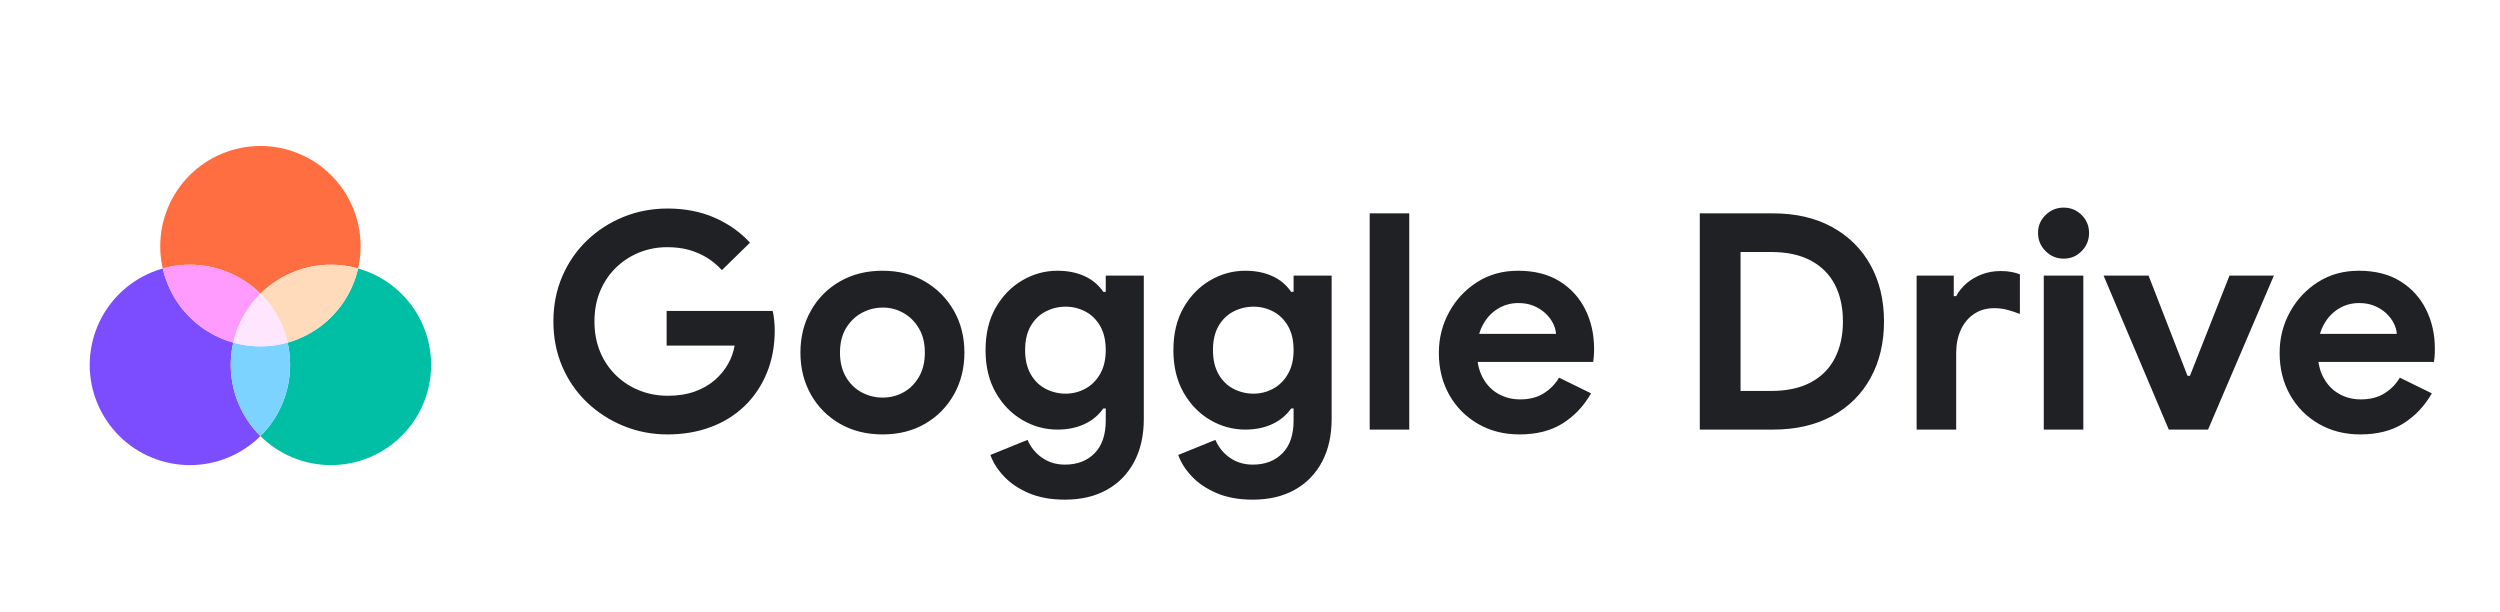
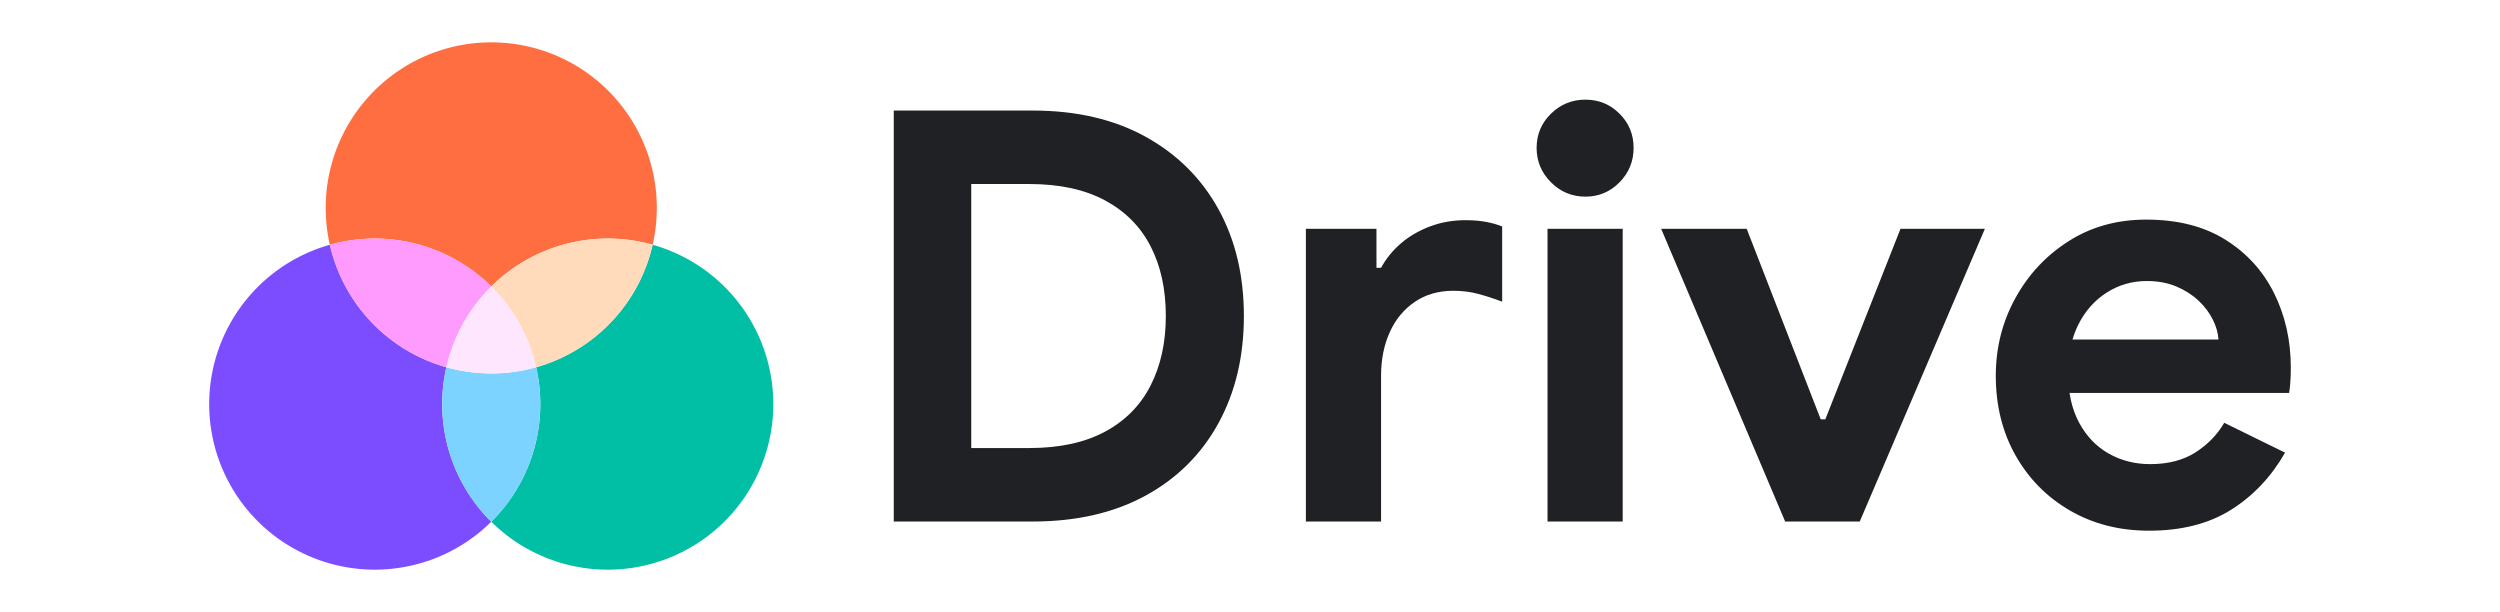
- <svg xmlns="http://www.w3.org/2000/svg" width="1536" height="376" viewBox="0 0 1536 376" fill="none" role="img" aria-label="Goggle Drive">
-   <g transform="translate(46 76) scale(2.28)">
-     <path fill="#FF6E40" d="M76.87 30.35 L76.71 29.04 L76.48 27.73 L76.19 26.44 L75.84 25.16 L75.42 23.90 L74.94 22.67 L74.41 21.46 L73.81 20.27 L73.16 19.12 L72.45 18.00 L71.69 16.92 L70.87 15.87 L70.01 14.87 L69.09 13.91 L68.13 12.99 L67.13 12.13 L66.08 11.31 L65.00 10.55 L63.88 9.84 L62.73 9.19 L61.54 8.59 L60.33 8.06 L59.10 7.58 L57.84 7.16 L56.56 6.81 L55.27 6.52 L53.96 6.29 L52.65 6.13 L51.32 6.03 L50.00 6.00 L48.68 6.03 L47.35 6.13 L46.04 6.29 L44.73 6.52 L43.44 6.81 L42.16 7.16 L40.90 7.58 L39.67 8.06 L38.46 8.59 L37.27 9.19 L36.12 9.84 L35.00 10.55 L33.92 11.31 L32.87 12.13 L31.87 12.99 L30.91 13.91 L29.99 14.87 L29.13 15.87 L28.31 16.92 L27.55 18.00 L26.84 19.12 L26.19 20.27 L25.59 21.46 L25.06 22.67 L24.58 23.90 L24.16 25.16 L23.81 26.44 L23.52 27.73 L23.29 29.04 L23.13 30.35 L23.03 31.68 L23.00 33.00 L23.03 34.32 L23.13 35.65 L23.29 36.96 L23.52 38.27 L23.69 39.02 L24.44 38.81 L25.73 38.52 L27.04 38.29 L28.35 38.13 L29.68 38.03 L31.00 38.00 L32.32 38.03 L33.65 38.13 L34.96 38.29 L36.27 38.52 L37.56 38.81 L38.84 39.16 L40.10 39.58 L41.33 40.06 L42.54 40.59 L43.73 41.19 L44.88 41.84 L46.00 42.55 L47.08 43.31 L48.13 44.13 L49.13 44.99 L50.00 45.82 L50.87 44.99 L51.87 44.13 L52.92 43.31 L54.00 42.55 L55.12 41.84 L56.27 41.19 L57.46 40.59 L58.67 40.06 L59.90 39.58 L61.16 39.16 L62.44 38.81 L63.73 38.52 L65.04 38.29 L66.35 38.13 L67.68 38.03 L69.00 38.00 L70.32 38.03 L71.65 38.13 L72.96 38.29 L74.27 38.52 L75.56 38.81 L76.31 39.02 L76.48 38.27 L76.71 36.96 L76.87 35.65 L76.97 34.32 L77.00 33.00 L76.97 31.68 Z" />
-     <path fill="#7C4DFF" d="M42.16 58.84 L40.90 58.42 L39.67 57.94 L38.46 57.41 L37.27 56.81 L36.12 56.16 L35.00 55.45 L33.92 54.69 L32.87 53.87 L31.87 53.01 L30.91 52.09 L29.99 51.13 L29.13 50.13 L28.31 49.08 L27.55 48.00 L26.84 46.88 L26.19 45.73 L25.59 44.54 L25.06 43.33 L24.58 42.10 L24.16 40.84 L23.81 39.56 L23.69 39.02 L23.16 39.16 L21.90 39.58 L20.67 40.06 L19.46 40.59 L18.27 41.19 L17.12 41.84 L16.00 42.55 L14.92 43.31 L13.87 44.13 L12.87 44.99 L11.91 45.91 L10.99 46.87 L10.13 47.87 L9.31 48.92 L8.55 50.00 L7.84 51.12 L7.19 52.27 L6.59 53.46 L6.06 54.67 L5.58 55.90 L5.16 57.16 L4.81 58.44 L4.52 59.73 L4.29 61.04 L4.13 62.35 L4.03 63.68 L4.00 65.00 L4.03 66.32 L4.13 67.65 L4.29 68.96 L4.52 70.27 L4.81 71.56 L5.16 72.84 L5.58 74.10 L6.06 75.33 L6.59 76.54 L7.19 77.73 L7.84 78.88 L8.55 80.00 L9.31 81.08 L10.13 82.13 L10.99 83.13 L11.91 84.09 L12.87 85.01 L13.87 85.87 L14.92 86.69 L16.00 87.45 L17.12 88.16 L18.27 88.81 L19.46 89.41 L20.67 89.94 L21.90 90.42 L23.16 90.84 L24.44 91.19 L25.73 91.48 L27.04 91.71 L28.35 91.87 L29.68 91.97 L31.00 92.00 L32.32 91.97 L33.65 91.87 L34.96 91.71 L36.27 91.48 L37.56 91.19 L38.84 90.84 L40.10 90.42 L41.33 89.94 L42.54 89.41 L43.73 88.81 L44.88 88.16 L46.00 87.45 L47.08 86.69 L48.13 85.87 L49.13 85.01 L50.00 84.18 L49.91 84.09 L48.99 83.13 L48.13 82.13 L47.31 81.08 L46.55 80.00 L45.84 78.88 L45.19 77.73 L44.59 76.54 L44.06 75.33 L43.58 74.10 L43.16 72.84 L42.81 71.56 L42.52 70.27 L42.29 68.96 L42.13 67.65 L42.03 66.32 L42.00 65.00 L42.03 63.68 L42.13 62.35 L42.29 61.04 L42.52 59.73 L42.69 58.98 Z" />
-     <path fill="#00BFA5" d="M95.87 62.35 L95.71 61.04 L95.48 59.73 L95.19 58.44 L94.84 57.16 L94.42 55.90 L93.94 54.67 L93.41 53.46 L92.81 52.27 L92.16 51.12 L91.45 50.00 L90.69 48.92 L89.87 47.87 L89.01 46.87 L88.09 45.91 L87.13 44.99 L86.13 44.13 L85.08 43.31 L84.00 42.55 L82.88 41.84 L81.73 41.19 L80.54 40.59 L79.33 40.06 L78.10 39.58 L76.84 39.16 L76.31 39.02 L76.19 39.56 L75.84 40.84 L75.42 42.10 L74.94 43.33 L74.41 44.54 L73.81 45.73 L73.16 46.88 L72.45 48.00 L71.69 49.08 L70.87 50.13 L70.01 51.13 L69.09 52.09 L68.13 53.01 L67.13 53.87 L66.08 54.69 L65.00 55.45 L63.88 56.16 L62.73 56.81 L61.54 57.41 L60.33 57.94 L59.10 58.42 L57.84 58.84 L57.31 58.98 L57.48 59.73 L57.71 61.04 L57.87 62.35 L57.97 63.68 L58.00 65.00 L57.97 66.32 L57.87 67.65 L57.71 68.96 L57.48 70.27 L57.19 71.56 L56.84 72.84 L56.42 74.10 L55.94 75.33 L55.41 76.54 L54.81 77.73 L54.16 78.88 L53.45 80.00 L52.69 81.08 L51.87 82.13 L51.01 83.13 L50.09 84.09 L50.00 84.18 L50.87 85.01 L51.87 85.87 L52.92 86.69 L54.00 87.45 L55.12 88.16 L56.27 88.81 L57.46 89.41 L58.67 89.94 L59.90 90.42 L61.16 90.84 L62.44 91.19 L63.73 91.48 L65.04 91.71 L66.35 91.87 L67.68 91.97 L69.00 92.00 L70.32 91.97 L71.65 91.87 L72.96 91.71 L74.27 91.48 L75.56 91.19 L76.84 90.84 L78.10 90.42 L79.33 89.94 L80.54 89.41 L81.73 88.81 L82.88 88.16 L84.00 87.45 L85.08 86.69 L86.13 85.87 L87.13 85.01 L88.09 84.09 L89.01 83.13 L89.87 82.13 L90.69 81.08 L91.45 80.00 L92.16 78.88 L92.81 77.73 L93.41 76.54 L93.94 75.33 L94.42 74.10 L94.84 72.84 L95.19 71.56 L95.48 70.27 L95.71 68.96 L95.87 67.65 L95.97 66.32 L96.00 65.00 L95.97 63.68 Z" />
-     <path fill="#FF9AFF" d="M24.16 40.84 L24.58 42.10 L25.06 43.33 L25.59 44.54 L26.19 45.73 L26.84 46.88 L27.55 48.00 L28.31 49.08 L29.13 50.13 L29.99 51.13 L30.91 52.09 L31.87 53.01 L32.87 53.87 L33.92 54.69 L35.00 55.45 L36.12 56.16 L37.27 56.81 L38.46 57.41 L39.67 57.94 L40.90 58.42 L42.16 58.84 L42.69 58.98 L42.81 58.44 L43.16 57.16 L43.58 55.90 L44.06 54.67 L44.59 53.46 L45.19 52.27 L45.84 51.12 L46.55 50.00 L47.31 48.92 L48.13 47.87 L48.99 46.87 L49.91 45.91 L50.00 45.82 L49.13 44.99 L48.13 44.13 L47.08 43.31 L46.00 42.55 L44.88 41.84 L43.73 41.19 L42.54 40.59 L41.33 40.06 L40.10 39.58 L38.84 39.16 L37.56 38.81 L36.27 38.52 L34.96 38.29 L33.65 38.13 L32.32 38.03 L31.00 38.00 L29.68 38.03 L28.35 38.13 L27.04 38.29 L25.73 38.52 L24.44 38.81 L23.69 39.02 L23.81 39.56 Z" />
-     <path fill="#FFDBBC" d="M57.84 58.84 L59.10 58.42 L60.33 57.94 L61.54 57.41 L62.73 56.81 L63.88 56.16 L65.00 55.45 L66.08 54.69 L67.13 53.87 L68.13 53.01 L69.09 52.09 L70.01 51.13 L70.87 50.13 L71.69 49.08 L72.45 48.00 L73.16 46.88 L73.81 45.73 L74.41 44.54 L74.94 43.33 L75.42 42.10 L75.84 40.84 L76.19 39.56 L76.31 39.02 L75.56 38.81 L74.27 38.52 L72.96 38.29 L71.65 38.13 L70.32 38.03 L69.00 38.00 L67.68 38.03 L66.35 38.13 L65.04 38.29 L63.73 38.52 L62.44 38.81 L61.16 39.16 L59.90 39.58 L58.67 40.06 L57.46 40.59 L56.27 41.19 L55.12 41.84 L54.00 42.55 L52.92 43.31 L51.87 44.13 L50.87 44.99 L50.00 45.82 L50.09 45.91 L51.01 46.87 L51.87 47.87 L52.69 48.92 L53.45 50.00 L54.16 51.12 L54.81 52.27 L55.41 53.46 L55.94 54.67 L56.42 55.90 L56.84 57.16 L57.19 58.44 L57.31 58.98 Z" />
-     <path fill="#7CD3FF" d="M57.87 62.35 L57.71 61.04 L57.48 59.73 L57.31 58.98 L56.56 59.19 L55.27 59.48 L53.96 59.71 L52.65 59.87 L51.32 59.97 L50.00 60.00 L48.68 59.97 L47.35 59.87 L46.04 59.71 L44.73 59.48 L43.44 59.19 L42.69 58.98 L42.52 59.73 L42.29 61.04 L42.13 62.35 L42.03 63.68 L42.00 65.00 L42.03 66.32 L42.13 67.65 L42.29 68.96 L42.52 70.27 L42.81 71.56 L43.16 72.84 L43.58 74.10 L44.06 75.33 L44.59 76.54 L45.19 77.73 L45.84 78.88 L46.55 80.00 L47.31 81.08 L48.13 82.13 L48.99 83.13 L49.91 84.09 L50.00 84.18 L50.09 84.09 L51.01 83.13 L51.87 82.13 L52.69 81.08 L53.45 80.00 L54.16 78.88 L54.81 77.73 L55.41 76.54 L55.94 75.33 L56.42 74.10 L56.84 72.84 L57.19 71.56 L57.48 70.27 L57.71 68.96 L57.87 67.65 L57.97 66.32 L58.00 65.00 L57.97 63.68 Z" />
-     <path fill="#FFE6FF" d="M43.44 59.19 L44.73 59.48 L46.04 59.71 L47.35 59.87 L48.68 59.97 L50.00 60.00 L51.32 59.97 L52.65 59.87 L53.96 59.71 L55.27 59.48 L56.56 59.19 L57.31 58.98 L57.19 58.44 L56.84 57.16 L56.42 55.90 L55.94 54.67 L55.41 53.46 L54.81 52.27 L54.16 51.12 L53.45 50.00 L52.69 48.92 L51.87 47.87 L51.01 46.87 L50.09 45.91 L50.00 45.82 L49.91 45.91 L48.99 46.87 L48.13 47.87 L47.31 48.92 L46.55 50.00 L45.84 51.12 L45.19 52.27 L44.59 53.46 L44.06 54.67 L43.58 55.90 L43.16 57.16 L42.81 58.44 L42.69 58.98 Z" />
+ <svg xmlns="http://www.w3.org/2000/svg" width="1536" height="376" viewBox="0 0 1536 376" fill="none" role="img" aria-label="Drive">
+   <g transform="translate(113.45 3.40) scale(3.7674)">
+     <path fill="#FF6E40" d="M76.967 31.675 L76.927 31.014 L76.870 30.354 L76.797 29.695 L76.708 29.038 L76.602 28.384 L76.481 27.733 L76.344 27.084 L76.191 26.440 L76.022 25.799 L75.837 25.162 L75.637 24.531 L75.422 23.904 L75.191 23.283 L74.945 22.668 L74.684 22.058 L74.408 21.456 L74.117 20.860 L73.812 20.272 L73.492 19.692 L73.159 19.119 L72.811 18.555 L72.450 18.000 L72.075 17.453 L71.687 16.916 L71.285 16.389 L70.871 15.871 L70.445 15.364 L70.006 14.868 L69.555 14.382 L69.092 13.908 L68.618 13.445 L68.132 12.994 L67.636 12.555 L67.129 12.129 L66.611 11.715 L66.084 11.313 L65.547 10.925 L65.000 10.550 L64.445 10.189 L63.881 9.841 L63.308 9.508 L62.728 9.188 L62.140 8.883 L61.544 8.592 L60.942 8.316 L60.332 8.055 L59.717 7.809 L59.096 7.578 L58.469 7.363 L57.838 7.163 L57.201 6.978 L56.560 6.809 L55.916 6.656 L55.267 6.519 L54.616 6.398 L53.962 6.292 L53.305 6.203 L52.646 6.130 L51.986 6.073 L51.325 6.033 L50.663 6.008 L50.000 6.000 L49.337 6.008 L48.675 6.033 L48.014 6.073 L47.354 6.130 L46.695 6.203 L46.038 6.292 L45.384 6.398 L44.733 6.519 L44.084 6.656 L43.440 6.809 L42.799 6.978 L42.162 7.163 L41.531 7.363 L40.904 7.578 L40.283 7.809 L39.668 8.055 L39.058 8.316 L38.456 8.592 L37.860 8.883 L37.272 9.188 L36.692 9.508 L36.119 9.841 L35.555 10.189 L35.000 10.550 L34.453 10.925 L33.916 11.313 L33.389 11.715 L32.871 12.129 L32.364 12.555 L31.868 12.994 L31.382 13.445 L30.908 13.908 L30.445 14.382 L29.994 14.868 L29.555 15.364 L29.129 15.871 L28.715 16.389 L28.313 16.916 L27.925 17.453 L27.550 18.000 L27.189 18.555 L26.841 19.119 L26.508 19.692 L26.188 20.272 L25.883 20.860 L25.592 21.456 L25.316 22.058 L25.055 22.668 L24.809 23.283 L24.578 23.904 L24.363 24.531 L24.163 25.162 L23.978 25.799 L23.809 26.440 L23.656 27.084 L23.519 27.733 L23.398 28.384 L23.292 29.038 L23.203 29.695 L23.130 30.354 L23.073 31.014 L23.033 31.675 L23.008 32.337 L23.000 33.000 L23.008 33.663 L23.033 34.325 L23.073 34.986 L23.130 35.646 L23.203 36.305 L23.292 36.962 L23.398 37.616 L23.519 38.267 L23.656 38.916 L23.679 39.013 L23.799 38.978 L24.440 38.809 L25.084 38.656 L25.733 38.519 L26.384 38.398 L27.038 38.292 L27.695 38.203 L28.354 38.130 L29.014 38.073 L29.675 38.033 L30.337 38.008 L31.000 38.000 L31.663 38.008 L32.325 38.033 L32.986 38.073 L33.646 38.130 L34.305 38.203 L34.962 38.292 L35.616 38.398 L36.267 38.519 L36.916 38.656 L37.560 38.809 L38.201 38.978 L38.838 39.163 L39.469 39.363 L40.096 39.578 L40.717 39.809 L41.332 40.055 L41.942 40.316 L42.544 40.592 L43.140 40.883 L43.728 41.188 L44.308 41.508 L44.881 41.841 L45.445 42.189 L46.000 42.550 L46.547 42.925 L47.084 43.313 L47.611 43.715 L48.129 44.129 L48.636 44.555 L49.132 44.994 L49.618 45.445 L50.000 45.818 L50.382 45.445 L50.868 44.994 L51.364 44.555 L51.871 44.129 L52.389 43.715 L52.916 43.313 L53.453 42.925 L54.000 42.550 L54.555 42.189 L55.119 41.841 L55.692 41.508 L56.272 41.188 L56.860 40.883 L57.456 40.592 L58.058 40.316 L58.668 40.055 L59.283 39.809 L59.904 39.578 L60.531 39.363 L61.162 39.163 L61.799 38.978 L62.440 38.809 L63.084 38.656 L63.733 38.519 L64.384 38.398 L65.038 38.292 L65.695 38.203 L66.354 38.130 L67.014 38.073 L67.675 38.033 L68.337 38.008 L69.000 38.000 L69.663 38.008 L70.325 38.033 L70.986 38.073 L71.646 38.130 L72.305 38.203 L72.962 38.292 L73.616 38.398 L74.267 38.519 L74.916 38.656 L75.560 38.809 L76.201 38.978 L76.321 39.013 L76.344 38.916 L76.481 38.267 L76.602 37.616 L76.708 36.962 L76.797 36.305 L76.870 35.646 L76.927 34.986 L76.967 34.325 L76.992 33.663 L77.000 33.000 L76.992 32.337 Z" />
+     <path fill="#7C4DFF" d="M42.162 58.837 L41.531 58.637 L40.904 58.422 L40.283 58.191 L39.668 57.945 L39.058 57.684 L38.456 57.408 L37.860 57.117 L37.272 56.812 L36.692 56.492 L36.119 56.159 L35.555 55.811 L35.000 55.450 L34.453 55.075 L33.916 54.687 L33.389 54.285 L32.871 53.871 L32.364 53.445 L31.868 53.006 L31.382 52.555 L30.908 52.092 L30.445 51.618 L29.994 51.132 L29.555 50.636 L29.129 50.129 L28.715 49.611 L28.313 49.084 L27.925 48.547 L27.550 48.000 L27.189 47.445 L26.841 46.881 L26.508 46.308 L26.188 45.728 L25.883 45.140 L25.592 44.544 L25.316 43.942 L25.055 43.332 L24.809 42.717 L24.578 42.096 L24.363 41.469 L24.163 40.838 L23.978 40.201 L23.809 39.560 L23.679 39.013 L23.162 39.163 L22.531 39.363 L21.904 39.578 L21.283 39.809 L20.668 40.055 L20.058 40.316 L19.456 40.592 L18.860 40.883 L18.272 41.188 L17.692 41.508 L17.119 41.841 L16.555 42.189 L16.000 42.550 L15.453 42.925 L14.916 43.313 L14.389 43.715 L13.871 44.129 L13.364 44.555 L12.868 44.994 L12.382 45.445 L11.908 45.908 L11.445 46.382 L10.994 46.868 L10.555 47.364 L10.129 47.871 L9.715 48.389 L9.313 48.916 L8.925 49.453 L8.550 50.000 L8.189 50.555 L7.841 51.119 L7.508 51.692 L7.188 52.272 L6.883 52.860 L6.592 53.456 L6.316 54.058 L6.055 54.668 L5.809 55.283 L5.578 55.904 L5.363 56.531 L5.163 57.162 L4.978 57.799 L4.809 58.440 L4.656 59.084 L4.519 59.733 L4.398 60.384 L4.292 61.038 L4.203 61.695 L4.130 62.354 L4.073 63.014 L4.033 63.675 L4.008 64.337 L4.000 65.000 L4.008 65.663 L4.033 66.325 L4.073 66.986 L4.130 67.646 L4.203 68.305 L4.292 68.962 L4.398 69.616 L4.519 70.267 L4.656 70.916 L4.809 71.560 L4.978 72.201 L5.163 72.838 L5.363 73.469 L5.578 74.096 L5.809 74.717 L6.055 75.332 L6.316 75.942 L6.592 76.544 L6.883 77.140 L7.188 77.728 L7.508 78.308 L7.841 78.881 L8.189 79.445 L8.550 80.000 L8.925 80.547 L9.313 81.084 L9.715 81.611 L10.129 82.129 L10.555 82.636 L10.994 83.132 L11.445 83.618 L11.908 84.092 L12.382 84.555 L12.868 85.006 L13.364 85.445 L13.871 85.871 L14.389 86.285 L14.916 86.687 L15.453 87.075 L16.000 87.450 L16.555 87.811 L17.119 88.159 L17.692 88.492 L18.272 88.812 L18.860 89.117 L19.456 89.408 L20.058 89.684 L20.668 89.945 L21.283 90.191 L21.904 90.422 L22.531 90.637 L23.162 90.837 L23.799 91.022 L24.440 91.191 L25.084 91.344 L25.733 91.481 L26.384 91.602 L27.038 91.708 L27.695 91.797 L28.354 91.870 L29.014 91.927 L29.675 91.967 L30.337 91.992 L31.000 92.000 L31.663 91.992 L32.325 91.967 L32.986 91.927 L33.646 91.870 L34.305 91.797 L34.962 91.708 L35.616 91.602 L36.267 91.481 L36.916 91.344 L37.560 91.191 L38.201 91.022 L38.838 90.837 L39.469 90.637 L40.096 90.422 L40.717 90.191 L41.332 89.945 L41.942 89.684 L42.544 89.408 L43.140 89.117 L43.728 88.812 L44.308 88.492 L44.881 88.159 L45.445 87.811 L46.000 87.450 L46.547 87.075 L47.084 86.687 L47.611 86.285 L48.129 85.871 L48.636 85.445 L49.132 85.006 L49.618 84.555 L50.000 84.182 L49.908 84.092 L49.445 83.618 L48.994 83.132 L48.555 82.636 L48.129 82.129 L47.715 81.611 L47.313 81.084 L46.925 80.547 L46.550 80.000 L46.189 79.445 L45.841 78.881 L45.508 78.308 L45.188 77.728 L44.883 77.140 L44.592 76.544 L44.316 75.942 L44.055 75.332 L43.809 74.717 L43.578 74.096 L43.363 73.469 L43.163 72.838 L42.978 72.201 L42.809 71.560 L42.656 70.916 L42.519 70.267 L42.398 69.616 L42.292 68.962 L42.203 68.305 L42.130 67.646 L42.073 66.986 L42.033 66.325 L42.008 65.663 L42.000 65.000 L42.008 64.337 L42.033 63.675 L42.073 63.014 L42.130 62.354 L42.203 61.695 L42.292 61.038 L42.398 60.384 L42.519 59.733 L42.656 59.084 L42.679 58.987 Z" />
+     <path fill="#00BFA5" d="M95.967 63.675 L95.927 63.014 L95.870 62.354 L95.797 61.695 L95.708 61.038 L95.602 60.384 L95.481 59.733 L95.344 59.084 L95.191 58.440 L95.022 57.799 L94.837 57.162 L94.637 56.531 L94.422 55.904 L94.191 55.283 L93.945 54.668 L93.684 54.058 L93.408 53.456 L93.117 52.860 L92.812 52.272 L92.492 51.692 L92.159 51.119 L91.811 50.555 L91.450 50.000 L91.075 49.453 L90.687 48.916 L90.285 48.389 L89.871 47.871 L89.445 47.364 L89.006 46.868 L88.555 46.382 L88.092 45.908 L87.618 45.445 L87.132 44.994 L86.636 44.555 L86.129 44.129 L85.611 43.715 L85.084 43.313 L84.547 42.925 L84.000 42.550 L83.445 42.189 L82.881 41.841 L82.308 41.508 L81.728 41.188 L81.140 40.883 L80.544 40.592 L79.942 40.316 L79.332 40.055 L78.717 39.809 L78.096 39.578 L77.469 39.363 L76.838 39.163 L76.321 39.013 L76.191 39.560 L76.022 40.201 L75.837 40.838 L75.637 41.469 L75.422 42.096 L75.191 42.717 L74.945 43.332 L74.684 43.942 L74.408 44.544 L74.117 45.140 L73.812 45.728 L73.492 46.308 L73.159 46.881 L72.811 47.445 L72.450 48.000 L72.075 48.547 L71.687 49.084 L71.285 49.611 L70.871 50.129 L70.445 50.636 L70.006 51.132 L69.555 51.618 L69.092 52.092 L68.618 52.555 L68.132 53.006 L67.636 53.445 L67.129 53.871 L66.611 54.285 L66.084 54.687 L65.547 55.075 L65.000 55.450 L64.445 55.811 L63.881 56.159 L63.308 56.492 L62.728 56.812 L62.140 57.117 L61.544 57.408 L60.942 57.684 L60.332 57.945 L59.717 58.191 L59.096 58.422 L58.469 58.637 L57.838 58.837 L57.321 58.987 L57.344 59.084 L57.481 59.733 L57.602 60.384 L57.708 61.038 L57.797 61.695 L57.870 62.354 L57.927 63.014 L57.967 63.675 L57.992 64.337 L58.000 65.000 L57.992 65.663 L57.967 66.325 L57.927 66.986 L57.870 67.646 L57.797 68.305 L57.708 68.962 L57.602 69.616 L57.481 70.267 L57.344 70.916 L57.191 71.560 L57.022 72.201 L56.837 72.838 L56.637 73.469 L56.422 74.096 L56.191 74.717 L55.945 75.332 L55.684 75.942 L55.408 76.544 L55.117 77.140 L54.812 77.728 L54.492 78.308 L54.159 78.881 L53.811 79.445 L53.450 80.000 L53.075 80.547 L52.687 81.084 L52.285 81.611 L51.871 82.129 L51.445 82.636 L51.006 83.132 L50.555 83.618 L50.092 84.092 L50.000 84.182 L50.382 84.555 L50.868 85.006 L51.364 85.445 L51.871 85.871 L52.389 86.285 L52.916 86.687 L53.453 87.075 L54.000 87.450 L54.555 87.811 L55.119 88.159 L55.692 88.492 L56.272 88.812 L56.860 89.117 L57.456 89.408 L58.058 89.684 L58.668 89.945 L59.283 90.191 L59.904 90.422 L60.531 90.637 L61.162 90.837 L61.799 91.022 L62.440 91.191 L63.084 91.344 L63.733 91.481 L64.384 91.602 L65.038 91.708 L65.695 91.797 L66.354 91.870 L67.014 91.927 L67.675 91.967 L68.337 91.992 L69.000 92.000 L69.663 91.992 L70.325 91.967 L70.986 91.927 L71.646 91.870 L72.305 91.797 L72.962 91.708 L73.616 91.602 L74.267 91.481 L74.916 91.344 L75.560 91.191 L76.201 91.022 L76.838 90.837 L77.469 90.637 L78.096 90.422 L78.717 90.191 L79.332 89.945 L79.942 89.684 L80.544 89.408 L81.140 89.117 L81.728 88.812 L82.308 88.492 L82.881 88.159 L83.445 87.811 L84.000 87.450 L84.547 87.075 L85.084 86.687 L85.611 86.285 L86.129 85.871 L86.636 85.445 L87.132 85.006 L87.618 84.555 L88.092 84.092 L88.555 83.618 L89.006 83.132 L89.445 82.636 L89.871 82.129 L90.285 81.611 L90.687 81.084 L91.075 80.547 L91.450 80.000 L91.811 79.445 L92.159 78.881 L92.492 78.308 L92.812 77.728 L93.117 77.140 L93.408 76.544 L93.684 75.942 L93.945 75.332 L94.191 74.717 L94.422 74.096 L94.637 73.469 L94.837 72.838 L95.022 72.201 L95.191 71.560 L95.344 70.916 L95.481 70.267 L95.602 69.616 L95.708 68.962 L95.797 68.305 L95.870 67.646 L95.927 66.986 L95.967 66.325 L95.992 65.663 L96.000 65.000 L95.992 64.337 Z" />
+     <path fill="#FF9AFF" d="M23.978 40.201 L24.163 40.838 L24.363 41.469 L24.578 42.096 L24.809 42.717 L25.055 43.332 L25.316 43.942 L25.592 44.544 L25.883 45.140 L26.188 45.728 L26.508 46.308 L26.841 46.881 L27.189 47.445 L27.550 48.000 L27.925 48.547 L28.313 49.084 L28.715 49.611 L29.129 50.129 L29.555 50.636 L29.994 51.132 L30.445 51.618 L30.908 52.092 L31.382 52.555 L31.868 53.006 L32.364 53.445 L32.871 53.871 L33.389 54.285 L33.916 54.687 L34.453 55.075 L35.000 55.450 L35.555 55.811 L36.119 56.159 L36.692 56.492 L37.272 56.812 L37.860 57.117 L38.456 57.408 L39.058 57.684 L39.668 57.945 L40.283 58.191 L40.904 58.422 L41.531 58.637 L42.162 58.837 L42.679 58.987 L42.809 58.440 L42.978 57.799 L43.163 57.162 L43.363 56.531 L43.578 55.904 L43.809 55.283 L44.055 54.668 L44.316 54.058 L44.592 53.456 L44.883 52.860 L45.188 52.272 L45.508 51.692 L45.841 51.119 L46.189 50.555 L46.550 50.000 L46.925 49.453 L47.313 48.916 L47.715 48.389 L48.129 47.871 L48.555 47.364 L48.994 46.868 L49.445 46.382 L49.908 45.908 L50.000 45.818 L49.618 45.445 L49.132 44.994 L48.636 44.555 L48.129 44.129 L47.611 43.715 L47.084 43.313 L46.547 42.925 L46.000 42.550 L45.445 42.189 L44.881 41.841 L44.308 41.508 L43.728 41.188 L43.140 40.883 L42.544 40.592 L41.942 40.316 L41.332 40.055 L40.717 39.809 L40.096 39.578 L39.469 39.363 L38.838 39.163 L38.201 38.978 L37.560 38.809 L36.916 38.656 L36.267 38.519 L35.616 38.398 L34.962 38.292 L34.305 38.203 L33.646 38.130 L32.986 38.073 L32.325 38.033 L31.663 38.008 L31.000 38.000 L30.337 38.008 L29.675 38.033 L29.014 38.073 L28.354 38.130 L27.695 38.203 L27.038 38.292 L26.384 38.398 L25.733 38.519 L25.084 38.656 L24.440 38.809 L23.799 38.978 L23.679 39.013 L23.809 39.560 Z" />
+     <path fill="#FFDBBC" d="M57.838 58.837 L58.469 58.637 L59.096 58.422 L59.717 58.191 L60.332 57.945 L60.942 57.684 L61.544 57.408 L62.140 57.117 L62.728 56.812 L63.308 56.492 L63.881 56.159 L64.445 55.811 L65.000 55.450 L65.547 55.075 L66.084 54.687 L66.611 54.285 L67.129 53.871 L67.636 53.445 L68.132 53.006 L68.618 52.555 L69.092 52.092 L69.555 51.618 L70.006 51.132 L70.445 50.636 L70.871 50.129 L71.285 49.611 L71.687 49.084 L72.075 48.547 L72.450 48.000 L72.811 47.445 L73.159 46.881 L73.492 46.308 L73.812 45.728 L74.117 45.140 L74.408 44.544 L74.684 43.942 L74.945 43.332 L75.191 42.717 L75.422 42.096 L75.637 41.469 L75.837 40.838 L76.022 40.201 L76.191 39.560 L76.321 39.013 L76.201 38.978 L75.560 38.809 L74.916 38.656 L74.267 38.519 L73.616 38.398 L72.962 38.292 L72.305 38.203 L71.646 38.130 L70.986 38.073 L70.325 38.033 L69.663 38.008 L69.000 38.000 L68.337 38.008 L67.675 38.033 L67.014 38.073 L66.354 38.130 L65.695 38.203 L65.038 38.292 L64.384 38.398 L63.733 38.519 L63.084 38.656 L62.440 38.809 L61.799 38.978 L61.162 39.163 L60.531 39.363 L59.904 39.578 L59.283 39.809 L58.668 40.055 L58.058 40.316 L57.456 40.592 L56.860 40.883 L56.272 41.188 L55.692 41.508 L55.119 41.841 L54.555 42.189 L54.000 42.550 L53.453 42.925 L52.916 43.313 L52.389 43.715 L51.871 44.129 L51.364 44.555 L50.868 44.994 L50.382 45.445 L50.000 45.818 L50.092 45.908 L50.555 46.382 L51.006 46.868 L51.445 47.364 L51.871 47.871 L52.285 48.389 L52.687 48.916 L53.075 49.453 L53.450 50.000 L53.811 50.555 L54.159 51.119 L54.492 51.692 L54.812 52.272 L55.117 52.860 L55.408 53.456 L55.684 54.058 L55.945 54.668 L56.191 55.283 L56.422 55.904 L56.637 56.531 L56.837 57.162 L57.022 57.799 L57.191 58.440 L57.321 58.987 Z" />
+     <path fill="#7CD3FF" d="M57.967 63.675 L57.927 63.014 L57.870 62.354 L57.797 61.695 L57.708 61.038 L57.602 60.384 L57.481 59.733 L57.344 59.084 L57.321 58.987 L57.201 59.022 L56.560 59.191 L55.916 59.344 L55.267 59.481 L54.616 59.602 L53.962 59.708 L53.305 59.797 L52.646 59.870 L51.986 59.927 L51.325 59.967 L50.663 59.992 L50.000 60.000 L49.337 59.992 L48.675 59.967 L48.014 59.927 L47.354 59.870 L46.695 59.797 L46.038 59.708 L45.384 59.602 L44.733 59.481 L44.084 59.344 L43.440 59.191 L42.799 59.022 L42.679 58.987 L42.656 59.084 L42.519 59.733 L42.398 60.384 L42.292 61.038 L42.203 61.695 L42.130 62.354 L42.073 63.014 L42.033 63.675 L42.008 64.337 L42.000 65.000 L42.008 65.663 L42.033 66.325 L42.073 66.986 L42.130 67.646 L42.203 68.305 L42.292 68.962 L42.398 69.616 L42.519 70.267 L42.656 70.916 L42.809 71.560 L42.978 72.201 L43.163 72.838 L43.363 73.469 L43.578 74.096 L43.809 74.717 L44.055 75.332 L44.316 75.942 L44.592 76.544 L44.883 77.140 L45.188 77.728 L45.508 78.308 L45.841 78.881 L46.189 79.445 L46.550 80.000 L46.925 80.547 L47.313 81.084 L47.715 81.611 L48.129 82.129 L48.555 82.636 L48.994 83.132 L49.445 83.618 L49.908 84.092 L50.000 84.182 L50.092 84.092 L50.555 83.618 L51.006 83.132 L51.445 82.636 L51.871 82.129 L52.285 81.611 L52.687 81.084 L53.075 80.547 L53.450 80.000 L53.811 79.445 L54.159 78.881 L54.492 78.308 L54.812 77.728 L55.117 77.140 L55.408 76.544 L55.684 75.942 L55.945 75.332 L56.191 74.717 L56.422 74.096 L56.637 73.469 L56.837 72.838 L57.022 72.201 L57.191 71.560 L57.344 70.916 L57.481 70.267 L57.602 69.616 L57.708 68.962 L57.797 68.305 L57.870 67.646 L57.927 66.986 L57.967 66.325 L57.992 65.663 L58.000 65.000 L57.992 64.337 Z" />
+     <path fill="#FFE6FF" d="M42.799 59.022 L43.440 59.191 L44.084 59.344 L44.733 59.481 L45.384 59.602 L46.038 59.708 L46.695 59.797 L47.354 59.870 L48.014 59.927 L48.675 59.967 L49.337 59.992 L50.000 60.000 L50.663 59.992 L51.325 59.967 L51.986 59.927 L52.646 59.870 L53.305 59.797 L53.962 59.708 L54.616 59.602 L55.267 59.481 L55.916 59.344 L56.560 59.191 L57.201 59.022 L57.321 58.987 L57.191 58.440 L57.022 57.799 L56.837 57.162 L56.637 56.531 L56.422 55.904 L56.191 55.283 L55.945 54.668 L55.684 54.058 L55.408 53.456 L55.117 52.860 L54.812 52.272 L54.492 51.692 L54.159 51.119 L53.811 50.555 L53.450 50.000 L53.075 49.453 L52.687 48.916 L52.285 48.389 L51.871 47.871 L51.445 47.364 L51.006 46.868 L50.555 46.382 L50.092 45.908 L50.000 45.818 L49.908 45.908 L49.445 46.382 L48.994 46.868 L48.555 47.364 L48.129 47.871 L47.715 48.389 L47.313 48.916 L46.925 49.453 L46.550 50.000 L46.189 50.555 L45.841 51.119 L45.508 51.692 L45.188 52.272 L44.883 52.860 L44.592 53.456 L44.316 54.058 L44.055 54.668 L43.809 55.283 L43.578 55.904 L43.363 56.531 L43.163 57.162 L42.978 57.799 L42.809 58.440 L42.679 58.987 Z" />
  </g>
-   <path transform="translate(331.65 263.94) scale(0.18555)" fill="#202124" d="M423 16Q346 16 277.5 -12.0Q209 -40 156.5 -90.0Q104 -140 74.5 -208.5Q45 -277 45 -358Q45 -439 74.5 -507.5Q104 -576 156.0 -626.0Q208 -676 276.5 -704.0Q345 -732 423 -732Q509 -732 578.0 -702.0Q647 -672 696 -619L603 -528Q580 -553 553.0 -569.5Q526 -586 494.0 -595.0Q462 -604 422 -604Q373 -604 329.5 -586.5Q286 -569 252.5 -536.5Q219 -504 200.0 -459.0Q181 -414 181 -358Q181 -302 200.0 -257.0Q219 -212 252.5 -179.5Q286 -147 330.0 -129.5Q374 -112 424 -112Q474 -112 513.0 -126.0Q552 -140 579.5 -164.0Q607 -188 623.5 -217.5Q640 -247 645 -278H420V-393H771Q774 -383 776.0 -363.0Q778 -343 778 -330Q778 -251 751.5 -187.0Q725 -123 677.5 -77.5Q630 -32 565.0 -8.0Q500 16 423 16ZM1135 16Q1055 16 993.5 -19.5Q932 -55 897.5 -116.5Q863 -178 863 -255Q863 -332 897.5 -393.5Q932 -455 993.5 -490.5Q1055 -526 1135 -526Q1215 -526 1276.0 -490.0Q1337 -454 1371.5 -393.0Q1406 -332 1406 -255Q1406 -178 1371.5 -116.5Q1337 -55 1276.0 -19.5Q1215 16 1135 16ZM1135 -106Q1173 -106 1204.5 -123.5Q1236 -141 1255.5 -174.5Q1275 -208 1275 -255Q1275 -302 1255.5 -335.0Q1236 -368 1204.5 -386.0Q1173 -404 1136 -404Q1098 -404 1065.5 -386.0Q1033 -368 1013.5 -335.0Q994 -302 994 -255Q994 -208 1013.5 -174.5Q1033 -141 1065.5 -123.5Q1098 -106 1135 -106ZM1739 232Q1670 232 1619.5 210.5Q1569 189 1537.0 155.0Q1505 121 1492 84L1615 34Q1631 71 1663.5 93.5Q1696 116 1739 116Q1800 116 1837.0 78.5Q1874 41 1874 -30V-70H1866Q1842 -36 1803.0 -18.0Q1764 0 1714 0Q1652 0 1597.5 -32.0Q1543 -64 1509.5 -123.0Q1476 -182 1476 -263Q1476 -345 1509.5 -403.5Q1543 -462 1597.5 -494.0Q1652 -526 1714 -526Q1764 -526 1803.0 -508.5Q1842 -491 1866 -456H1874V-510H2000V-35Q2000 47 1968.0 107.0Q1936 167 1877.5 199.5Q1819 232 1739 232ZM1741 -119Q1776 -119 1806.5 -135.5Q1837 -152 1855.5 -184.5Q1874 -217 1874 -263Q1874 -311 1855.5 -343.0Q1837 -375 1806.5 -391.0Q1776 -407 1741 -407Q1706 -407 1675.0 -391.0Q1644 -375 1625.5 -343.0Q1607 -311 1607 -263Q1607 -216 1625.5 -183.5Q1644 -151 1675.0 -135.0Q1706 -119 1741 -119ZM2361 232Q2292 232 2241.5 210.5Q2191 189 2159.0 155.0Q2127 121 2114 84L2237 34Q2253 71 2285.5 93.5Q2318 116 2361 116Q2422 116 2459.0 78.5Q2496 41 2496 -30V-70H2488Q2464 -36 2425.0 -18.0Q2386 0 2336 0Q2274 0 2219.5 -32.0Q2165 -64 2131.5 -123.0Q2098 -182 2098 -263Q2098 -345 2131.5 -403.5Q2165 -462 2219.5 -494.0Q2274 -526 2336 -526Q2386 -526 2425.0 -508.5Q2464 -491 2488 -456H2496V-510H2622V-35Q2622 47 2590.0 107.0Q2558 167 2499.5 199.5Q2441 232 2361 232ZM2363 -119Q2398 -119 2428.5 -135.5Q2459 -152 2477.5 -184.5Q2496 -217 2496 -263Q2496 -311 2477.5 -343.0Q2459 -375 2428.5 -391.0Q2398 -407 2363 -407Q2328 -407 2297.0 -391.0Q2266 -375 2247.5 -343.0Q2229 -311 2229 -263Q2229 -216 2247.5 -183.5Q2266 -151 2297.0 -135.0Q2328 -119 2363 -119ZM2748 0V-716H2879V0ZM3244 16Q3167 16 3106.5 -19.0Q3046 -54 3011.5 -115.0Q2977 -176 2977 -254Q2977 -327 3011.0 -389.0Q3045 -451 3104.0 -488.5Q3163 -526 3239 -526Q3321 -526 3377.0 -491.0Q3433 -456 3462.0 -397.5Q3491 -339 3491 -268Q3491 -252 3490.0 -240.5Q3489 -229 3488 -224H3050V-317H3365Q3364 -334 3355.0 -352.0Q3346 -370 3330.0 -385.0Q3314 -400 3291.5 -409.5Q3269 -419 3240 -419Q3202 -419 3170.5 -399.0Q3139 -379 3121.0 -343.5Q3103 -308 3103 -259Q3103 -208 3122.0 -172.5Q3141 -137 3173.5 -118.5Q3206 -100 3246 -100Q3293 -100 3325.0 -120.5Q3357 -141 3375 -172L3481 -120Q3445 -57 3387.0 -20.5Q3329 16 3244 16ZM3841 0V-716H4083Q4197 -716 4279.5 -670.5Q4362 -625 4406.5 -544.5Q4451 -464 4451 -358Q4451 -252 4406.5 -171.0Q4362 -90 4279.5 -45.0Q4197 0 4083 0ZM3976 -128H4077Q4156 -128 4209.0 -156.5Q4262 -185 4288.5 -237.0Q4315 -289 4315 -358Q4315 -428 4288.5 -479.5Q4262 -531 4209.0 -559.5Q4156 -588 4077 -588H3976ZM4559 0V-510H4682V-442H4690Q4703 -466 4724.5 -484.5Q4746 -503 4775.0 -514.0Q4804 -525 4837 -525Q4857 -525 4873.0 -522.0Q4889 -519 4901 -514V-383Q4880 -391 4859.5 -396.5Q4839 -402 4816 -402Q4777 -402 4748.5 -382.5Q4720 -363 4705.0 -329.5Q4690 -296 4690 -254V0ZM4980 0V-510H5111V0ZM5046 -566Q5011 -566 4986.0 -591.0Q4961 -616 4961 -651Q4961 -686 4986.0 -710.5Q5011 -735 5046 -735Q5081 -735 5105.5 -710.5Q5130 -686 5130 -651Q5130 -616 5105.5 -591.0Q5081 -566 5046 -566ZM5394 0 5178 -510H5327L5456 -178H5464L5595 -510H5742L5524 0ZM6028 16Q5951 16 5890.5 -19.0Q5830 -54 5795.5 -115.0Q5761 -176 5761 -254Q5761 -327 5795.0 -389.0Q5829 -451 5888.0 -488.5Q5947 -526 6023 -526Q6105 -526 6161.0 -491.0Q6217 -456 6246.0 -397.5Q6275 -339 6275 -268Q6275 -252 6274.0 -240.5Q6273 -229 6272 -224H5834V-317H6149Q6148 -334 6139.0 -352.0Q6130 -370 6114.0 -385.0Q6098 -400 6075.5 -409.5Q6053 -419 6024 -419Q5986 -419 5954.5 -399.0Q5923 -379 5905.0 -343.5Q5887 -308 5887 -259Q5887 -208 5906.0 -172.5Q5925 -137 5957.5 -118.5Q5990 -100 6030 -100Q6077 -100 6109.0 -120.5Q6141 -141 6159 -172L6265 -120Q6229 -57 6171.0 -20.5Q6113 16 6028 16Z" />
+   <path transform="translate(520.56 320.42) scale(0.35265)" fill="#202124" d="M81 0V-716H323Q437 -716 519.5 -670.5Q602 -625 646.5 -544.5Q691 -464 691 -358Q691 -252 646.5 -171.0Q602 -90 519.5 -45.0Q437 0 323 0ZM216 -128H317Q396 -128 449.0 -156.5Q502 -185 528.5 -237.0Q555 -289 555 -358Q555 -428 528.5 -479.5Q502 -531 449.0 -559.5Q396 -588 317 -588H216ZM799 0V-510H922V-442H930Q943 -466 964.5 -484.5Q986 -503 1015.0 -514.0Q1044 -525 1077 -525Q1097 -525 1113.0 -522.0Q1129 -519 1141 -514V-383Q1120 -391 1099.5 -396.5Q1079 -402 1056 -402Q1017 -402 988.5 -382.5Q960 -363 945.0 -329.5Q930 -296 930 -254V0ZM1220 0V-510H1351V0ZM1286 -566Q1251 -566 1226.0 -591.0Q1201 -616 1201 -651Q1201 -686 1226.0 -710.5Q1251 -735 1286 -735Q1321 -735 1345.5 -710.5Q1370 -686 1370 -651Q1370 -616 1345.5 -591.0Q1321 -566 1286 -566ZM1634 0 1418 -510H1567L1696 -178H1704L1835 -510H1982L1764 0ZM2268 16Q2191 16 2130.5 -19.0Q2070 -54 2035.5 -115.0Q2001 -176 2001 -254Q2001 -327 2035.0 -389.0Q2069 -451 2128.0 -488.5Q2187 -526 2263 -526Q2345 -526 2401.0 -491.0Q2457 -456 2486.0 -397.5Q2515 -339 2515 -268Q2515 -252 2514.0 -240.5Q2513 -229 2512 -224H2074V-317H2389Q2388 -334 2379.0 -352.0Q2370 -370 2354.0 -385.0Q2338 -400 2315.5 -409.5Q2293 -419 2264 -419Q2226 -419 2194.5 -399.0Q2163 -379 2145.0 -343.5Q2127 -308 2127 -259Q2127 -208 2146.0 -172.5Q2165 -137 2197.5 -118.5Q2230 -100 2270 -100Q2317 -100 2349.0 -120.5Q2381 -141 2399 -172L2505 -120Q2469 -57 2411.0 -20.5Q2353 16 2268 16Z" />
</svg>
